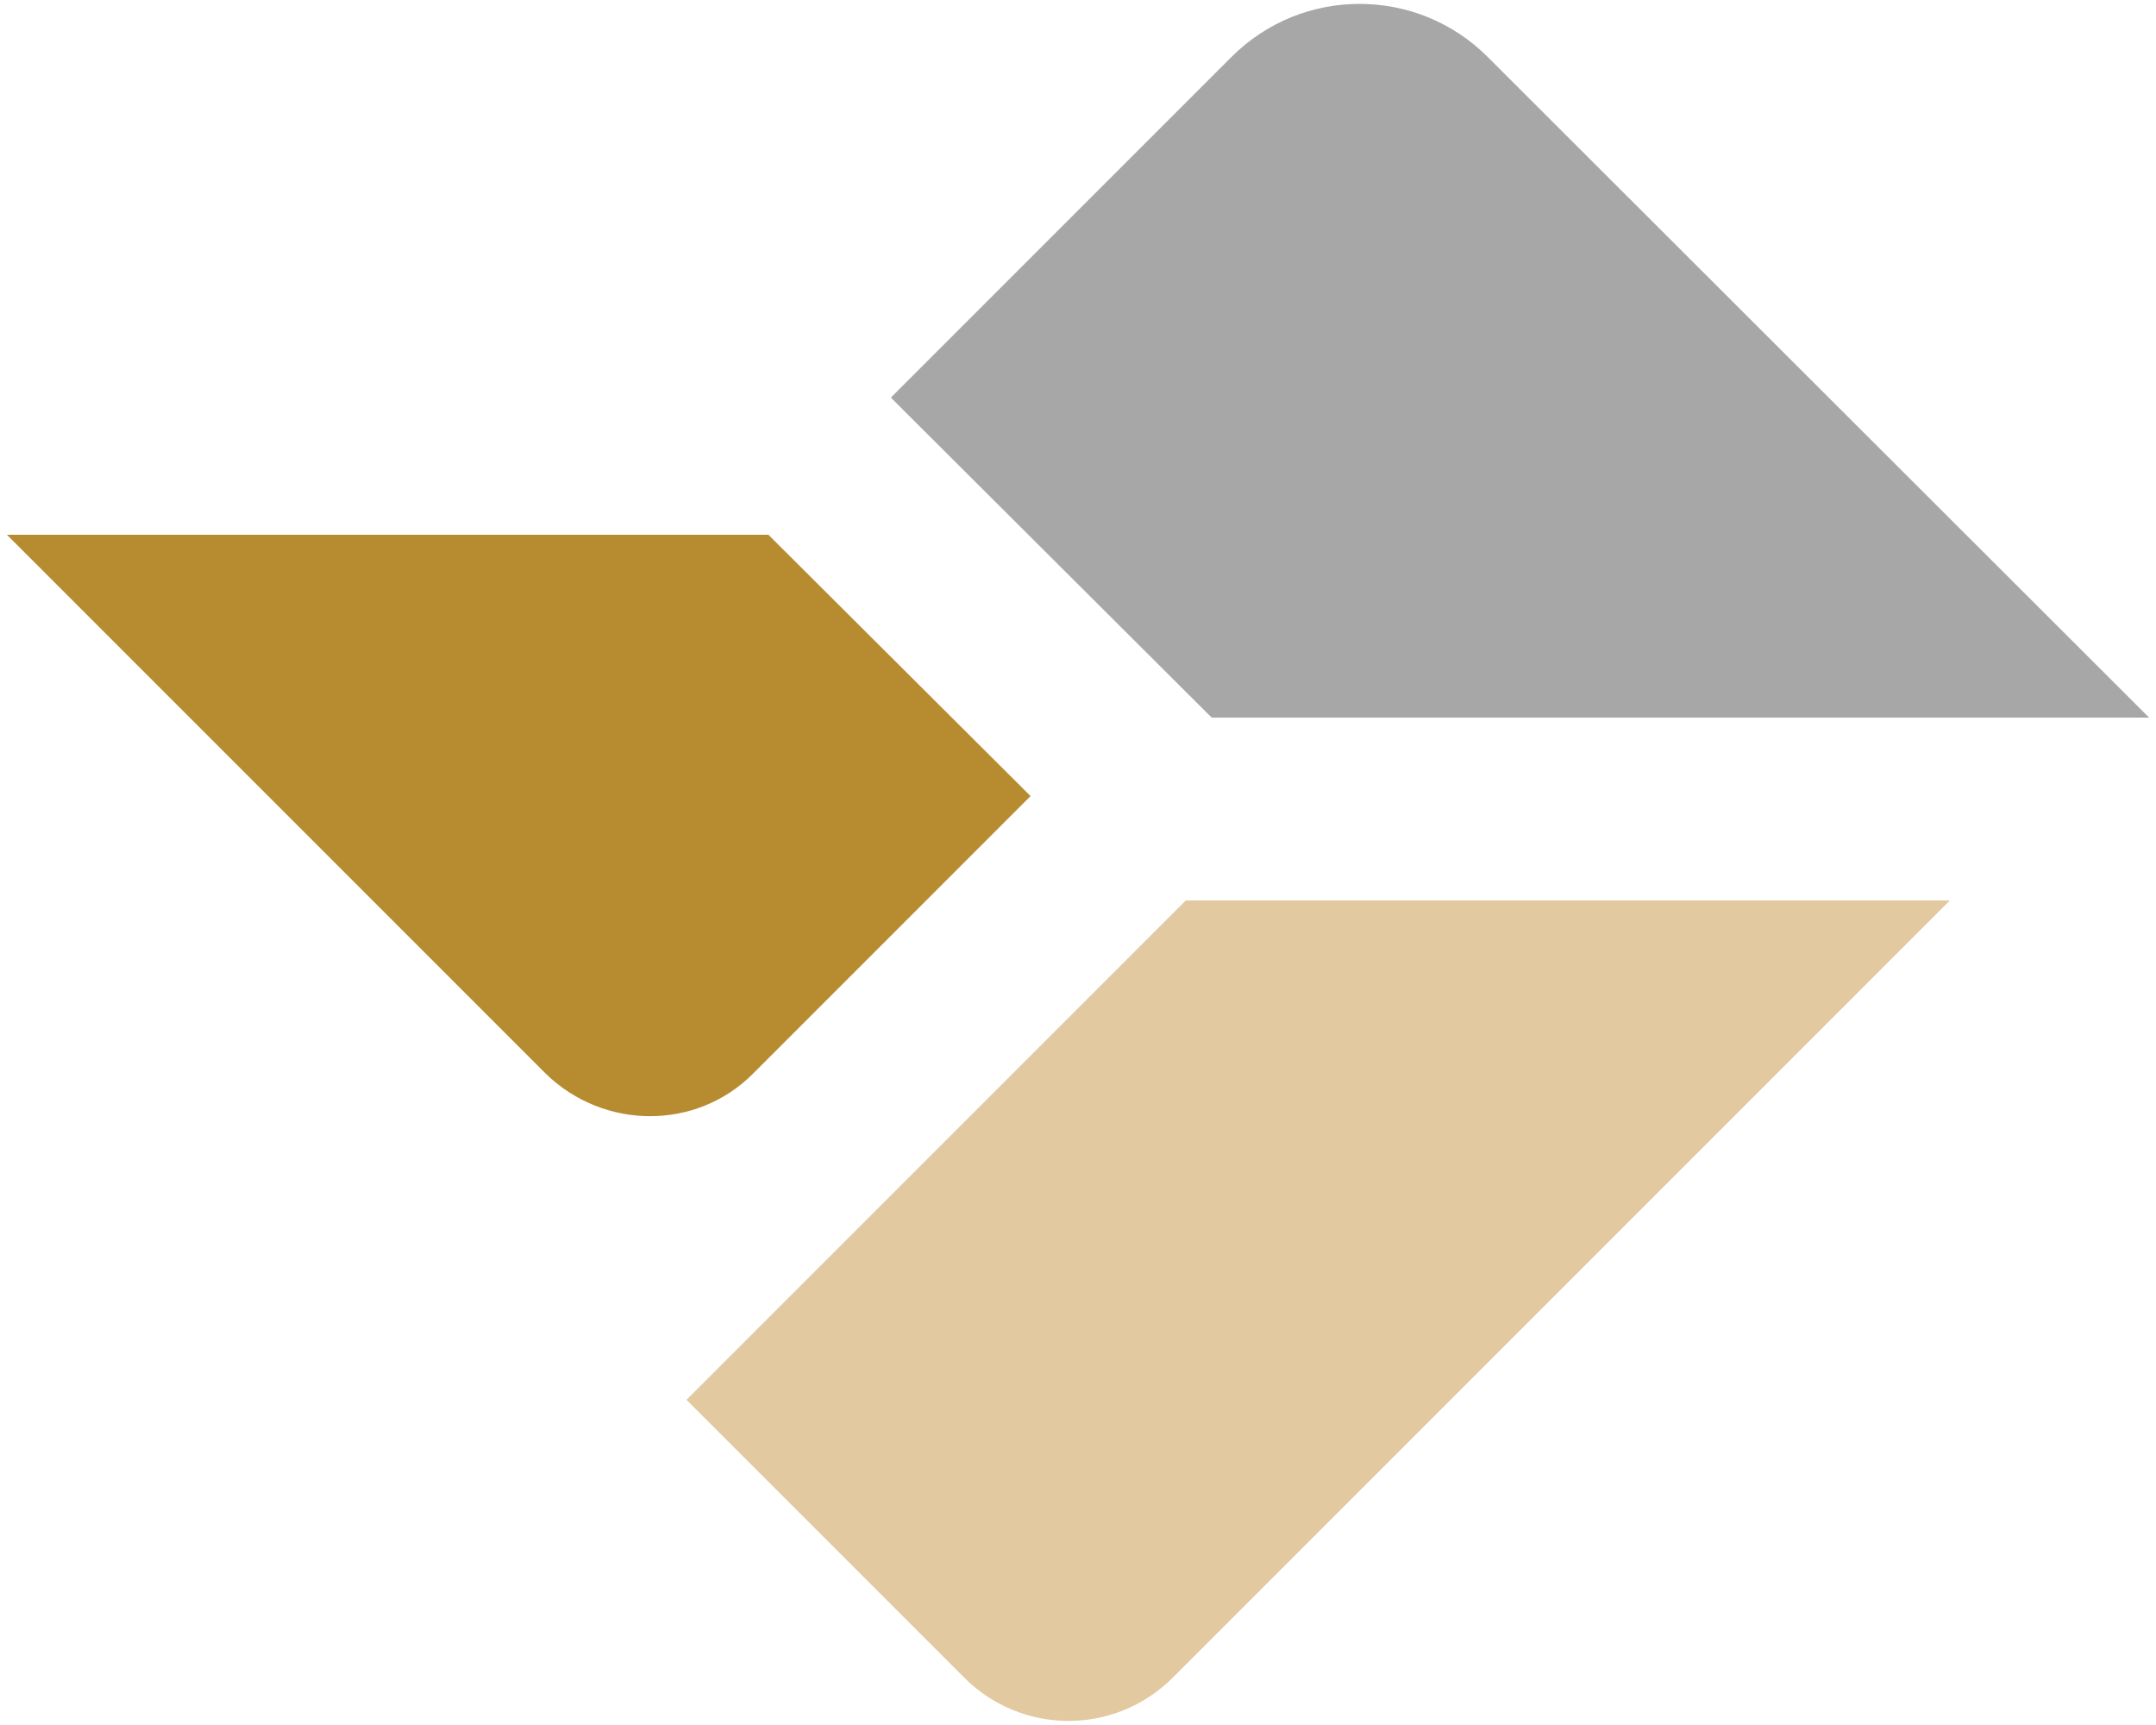
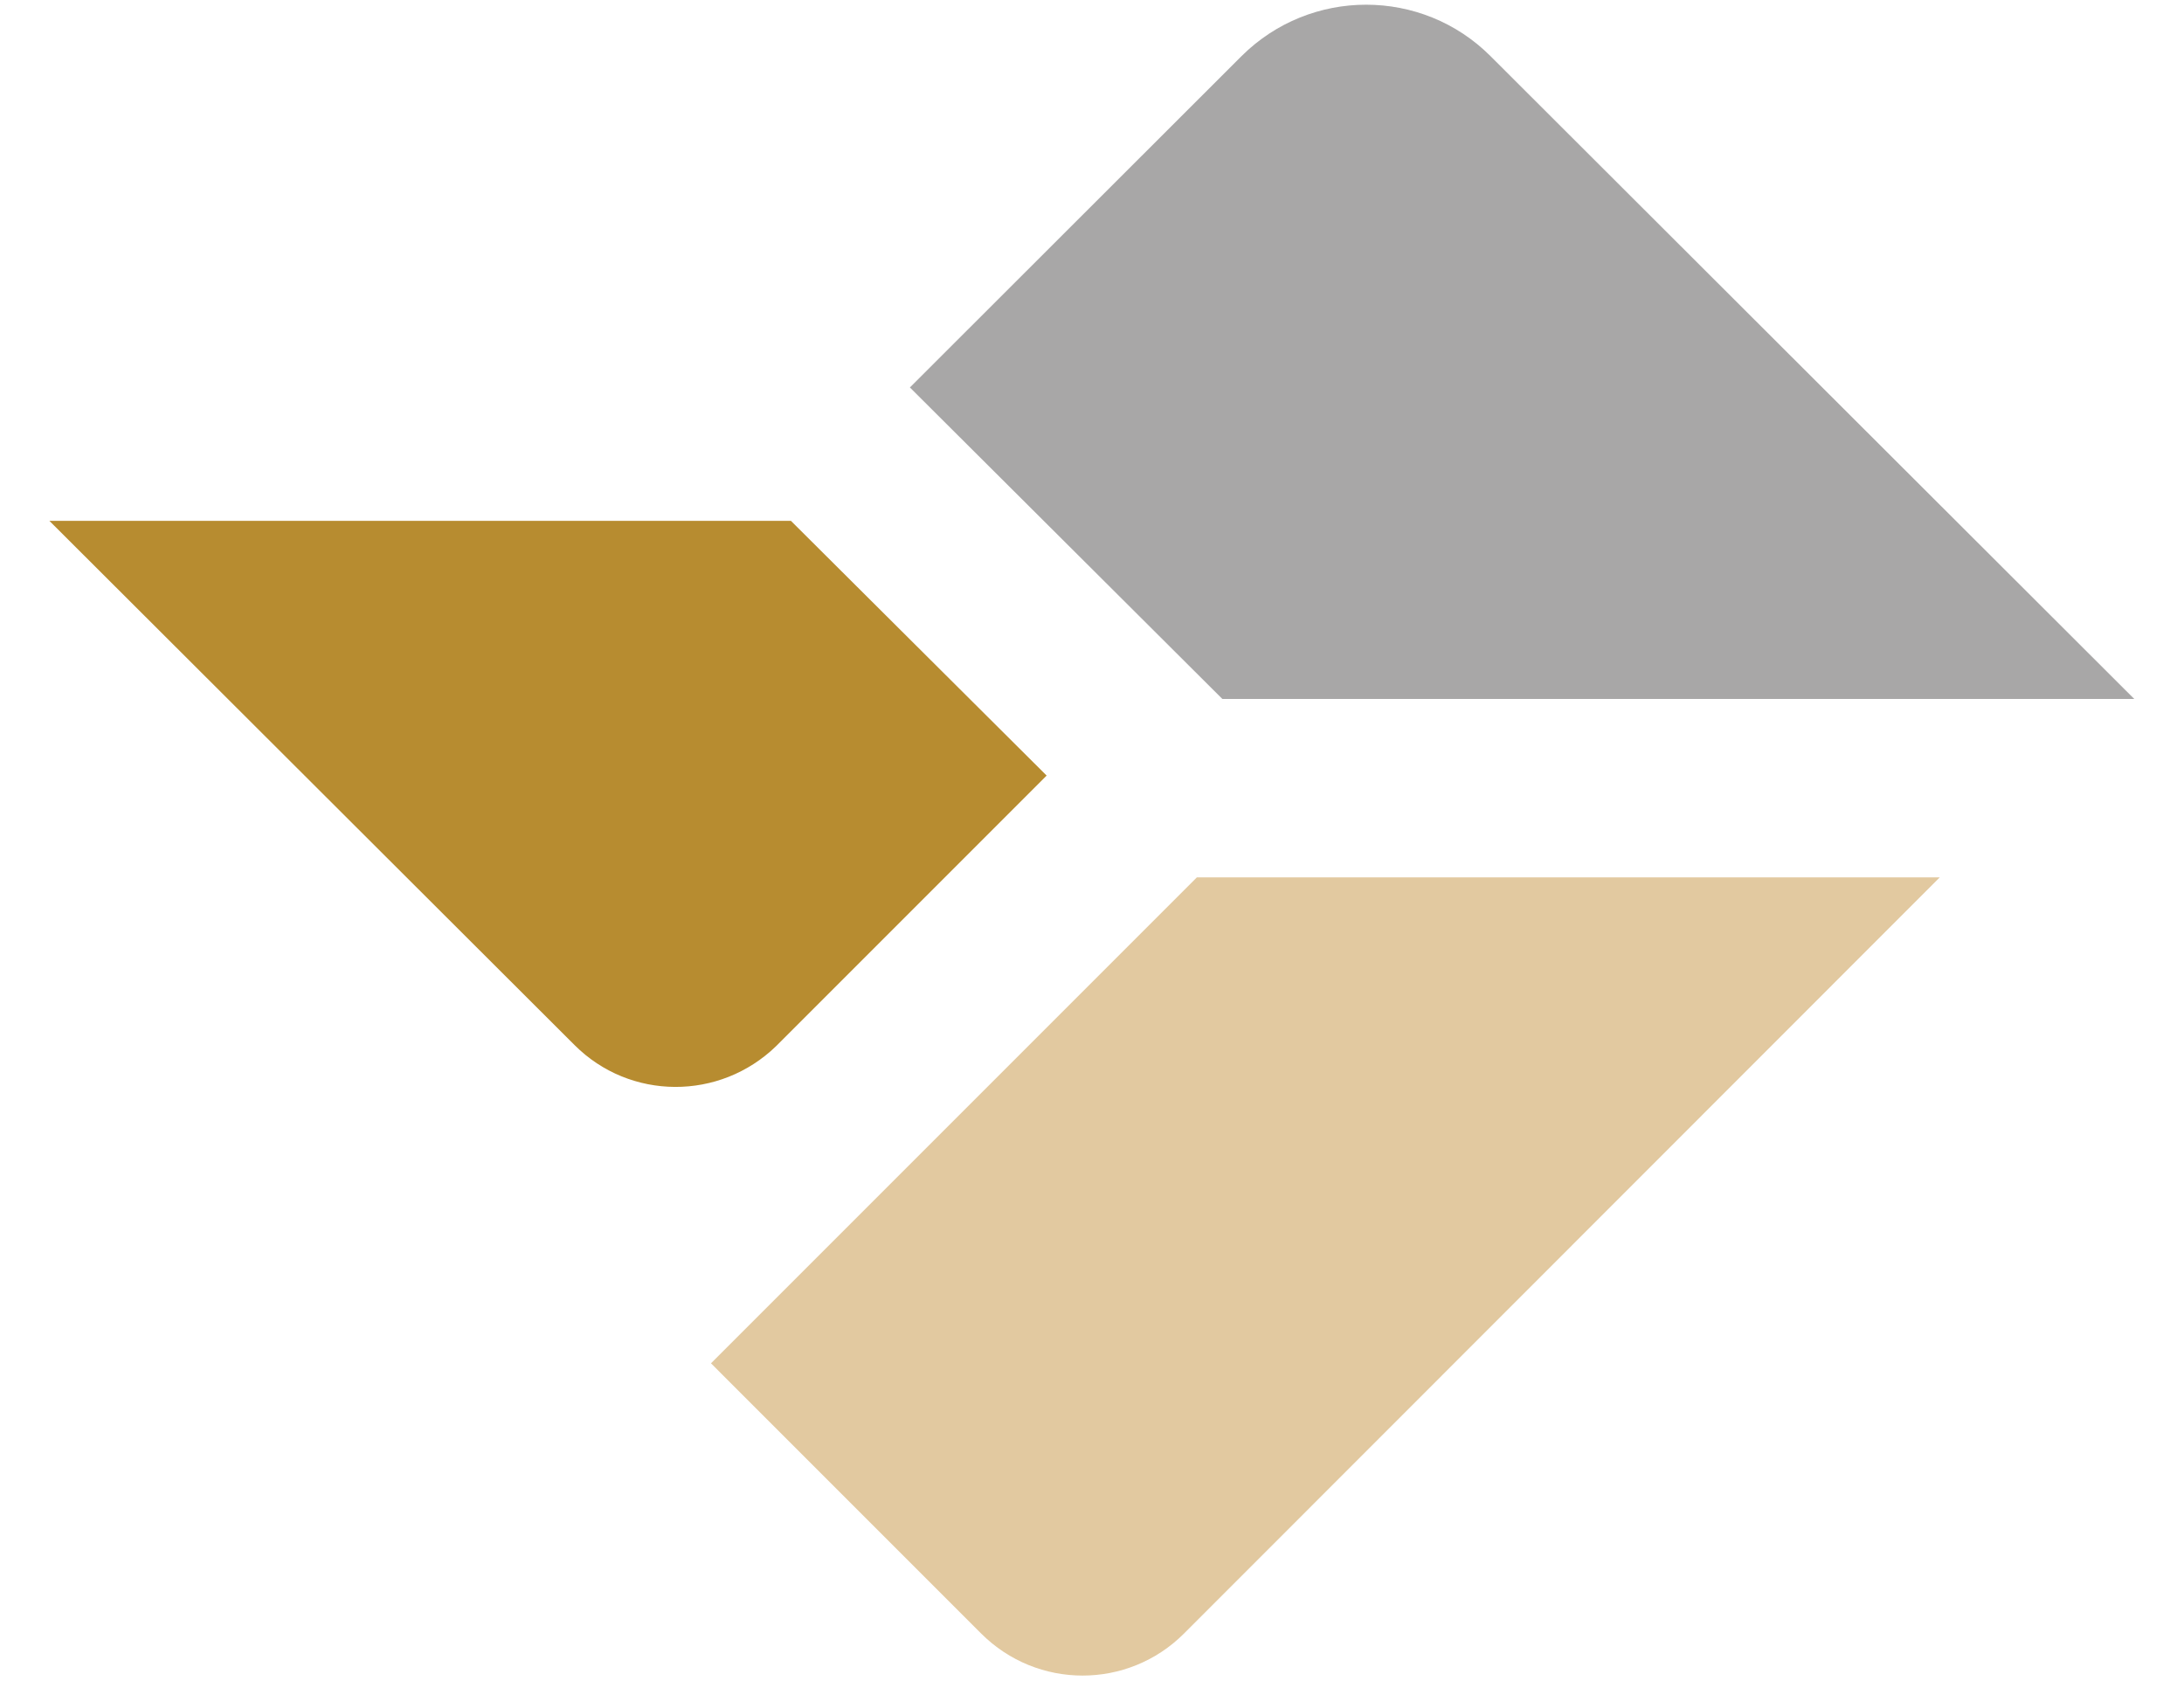
- <svg xmlns="http://www.w3.org/2000/svg" version="1.1" id="Ebene_1" x="0px" y="0px" viewBox="0 0 25 20" style="enable-background:new 0 0 25 20;" xml:space="preserve">
+ <svg xmlns="http://www.w3.org/2000/svg" version="1.1" id="Ebene_1" x="0px" y="0px" viewBox="0 0 65 50" style="enable-background:new 0 0 65 50;" xml:space="preserve">
  <style type="text/css">
	.st0{fill:#B78C30;}
	.st1{fill:#A8A7A7;}
	.st2{fill:#E2C9A0;}
</style>
  <g>
-     <path class="st0" d="M8.73,12.45l3.22-3.22L8.91,6.2H0.08l6.25,6.25C7,13.1,8.07,13.11,8.73,12.45z" />
-     <path class="st1" d="M14.28,0.66l-3.95,3.95l3.72,3.71h10.87l-7.67-7.66C16.43-0.16,15.1-0.16,14.28,0.66z" />
-     <path class="st2" d="M7.96,16.23l3.22,3.22c0.67,0.67,1.75,0.67,2.42,0l9.01-9.01h-8.86L7.96,16.23z" />
+     <path class="st0" d="M23.1,31.13l8.05-8.05l-7.61-7.58H1.47L17.1,31.1C18.75,32.75,21.42,32.76,23.1,31.13z" />
+     <path class="st1" d="M36.95,1.67l-9.87,9.86l9.3,9.27h27.14L44.36,1.67C42.32-0.37,39-0.37,36.95,1.67z" />
+     <path class="st2" d="M21.16,40.57l8.04,8.04c1.67,1.67,4.37,1.67,6.04,0l22.49-22.5H35.62L21.16,40.57z" />
  </g>
</svg>
